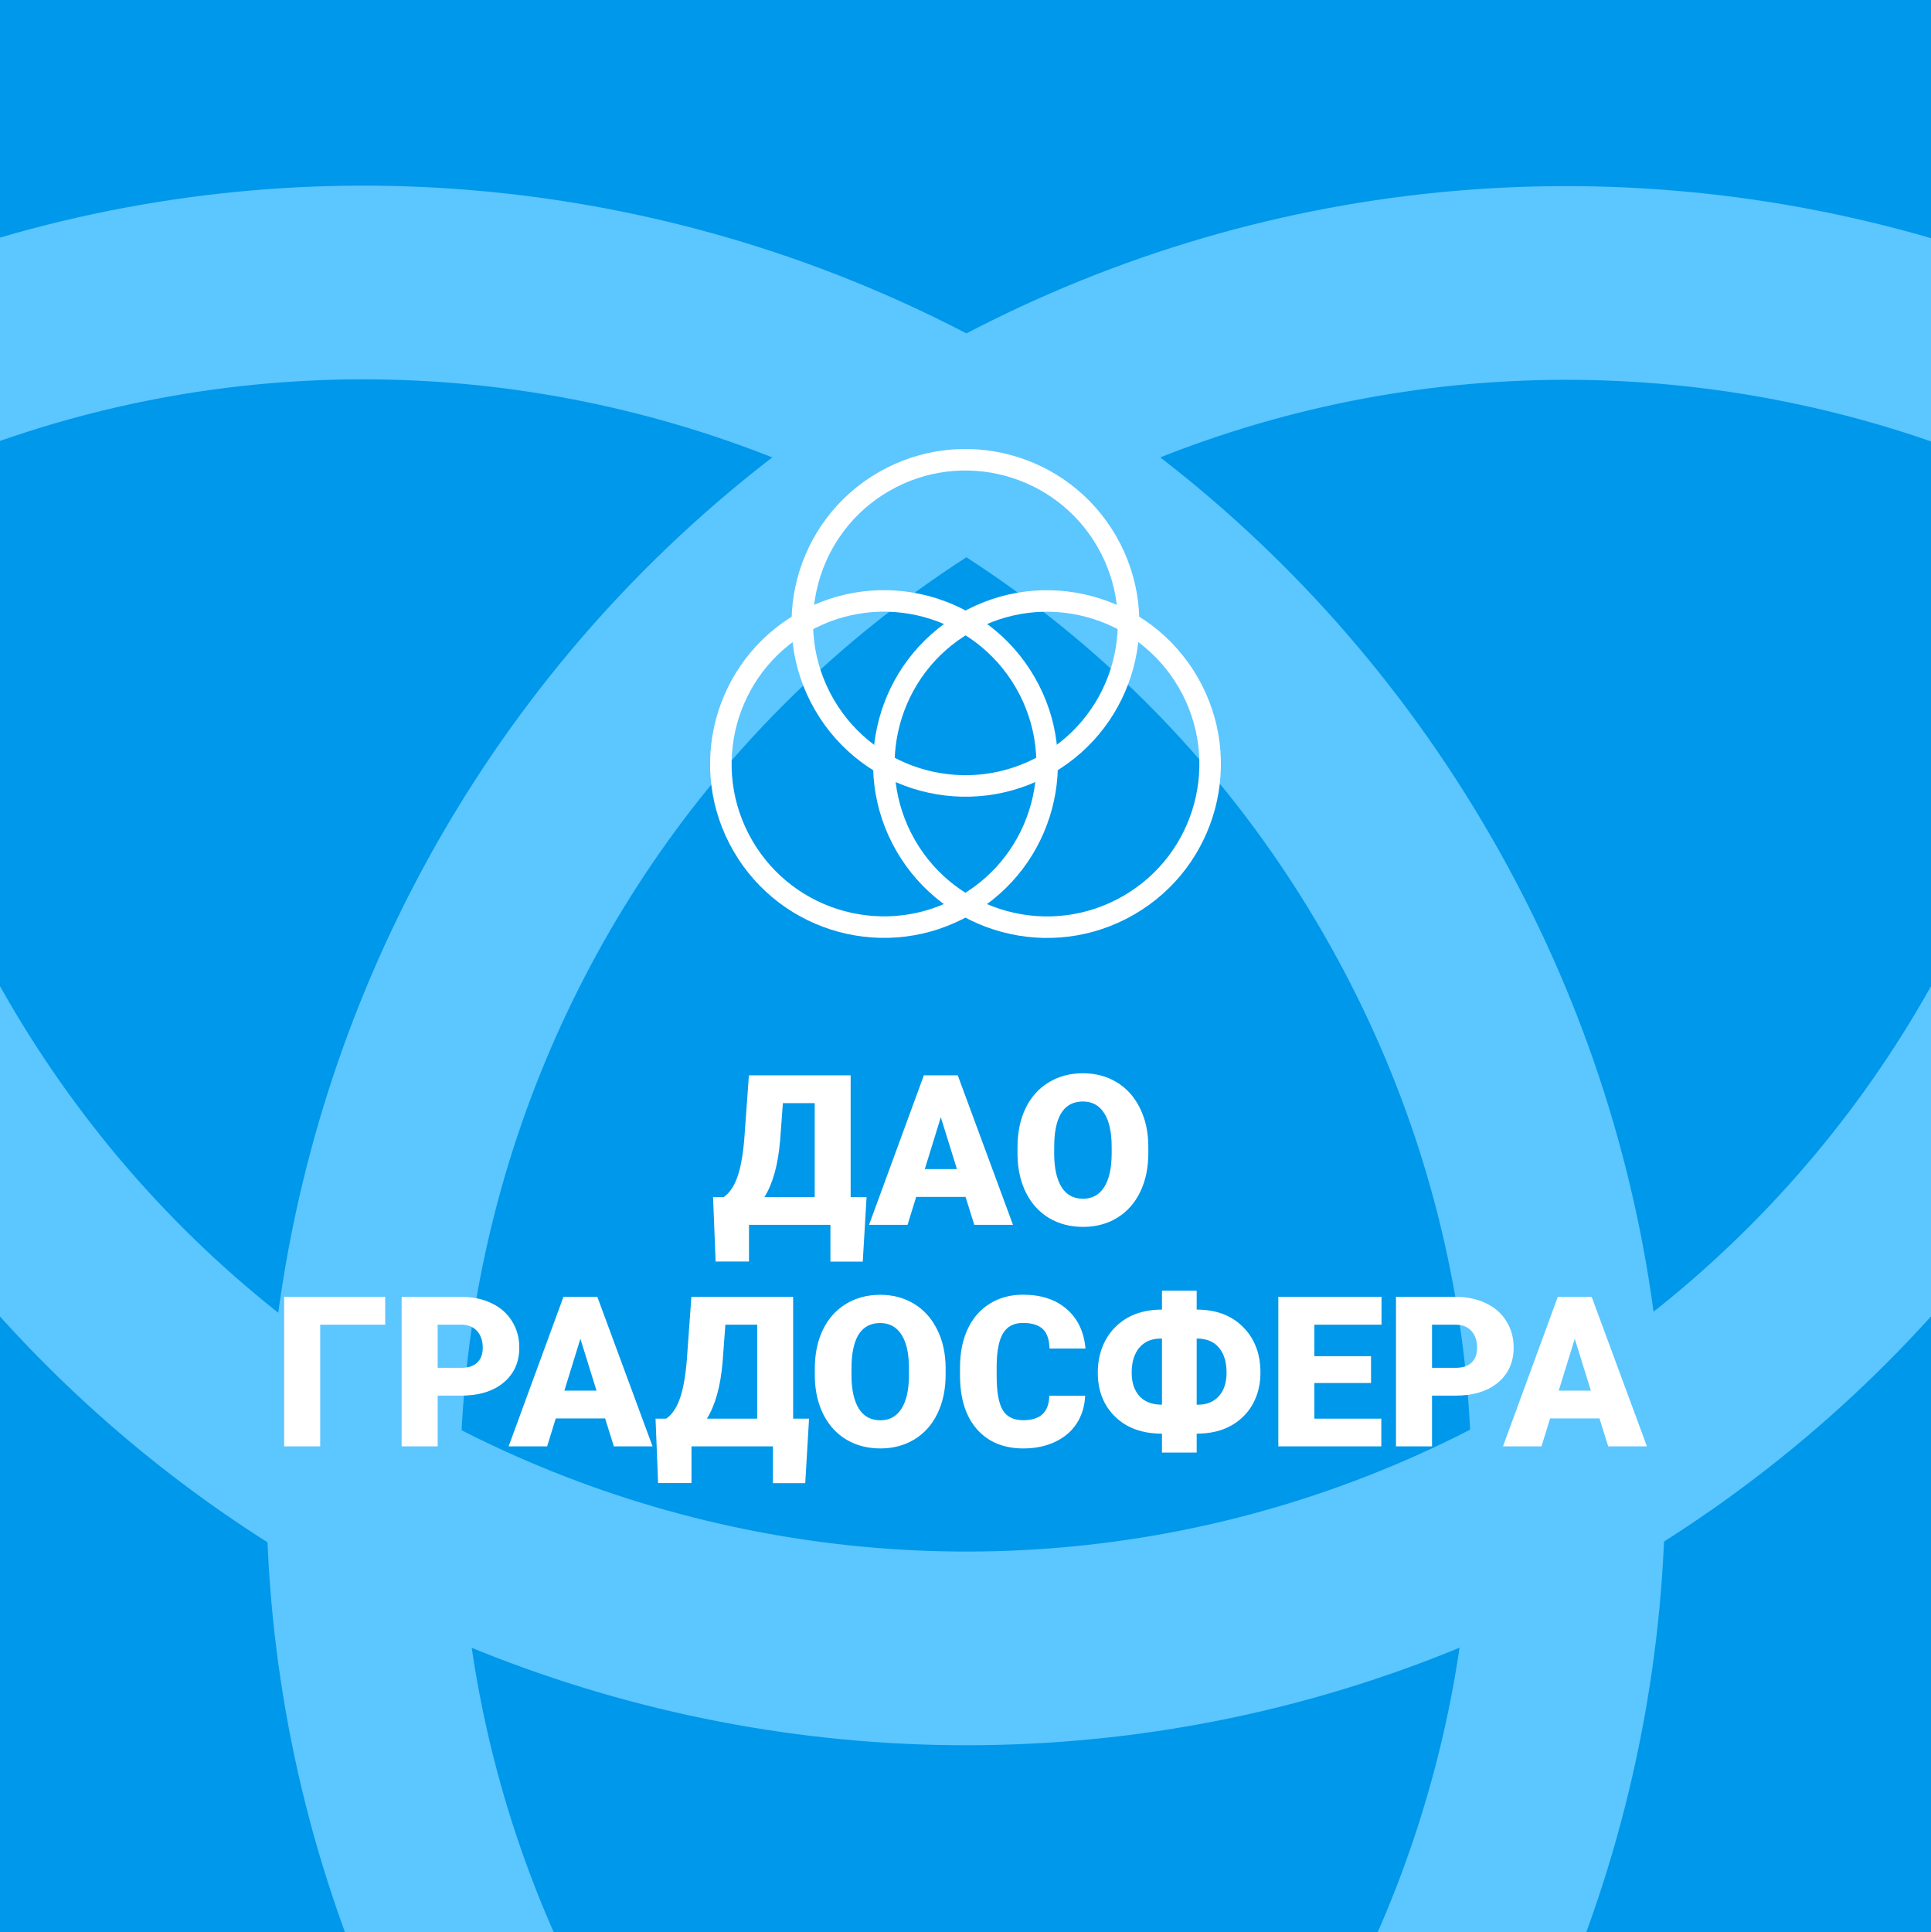
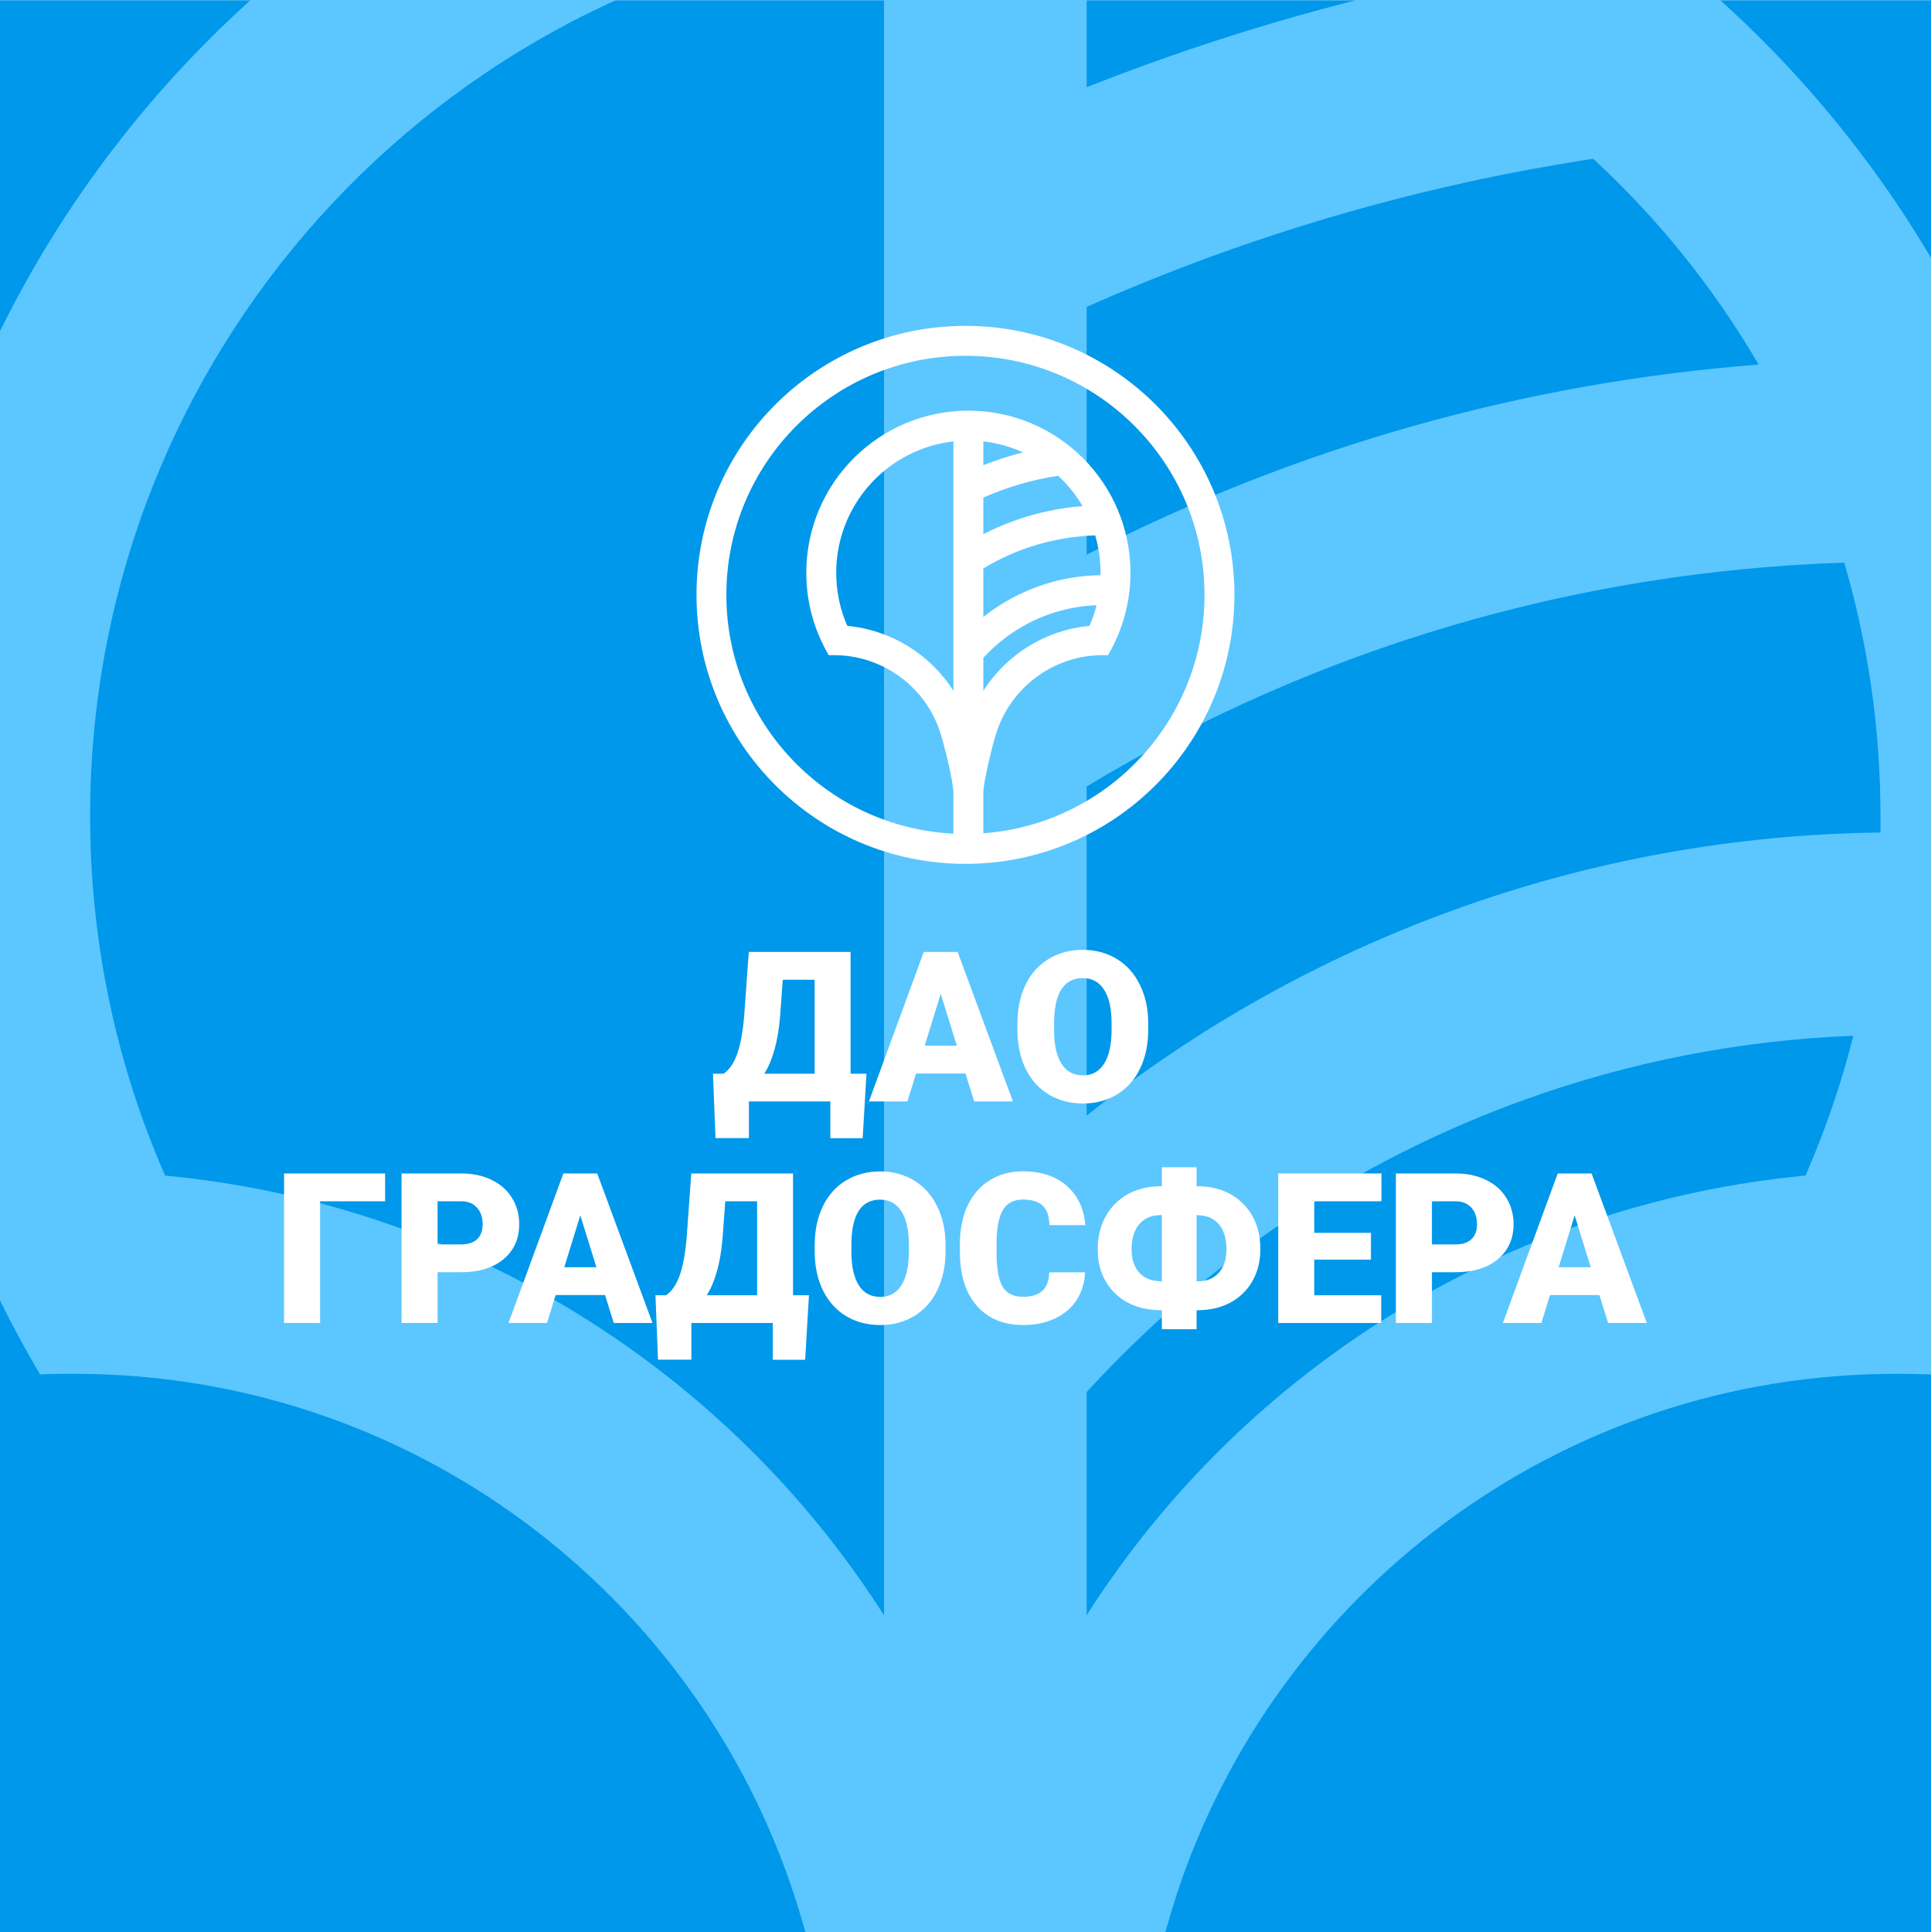
<svg xmlns="http://www.w3.org/2000/svg" width="448.61mm" height="448.79mm" version="1.1" viewBox="0 0 448.61 448.79">
-   <rect x="-3.3612e-7" y="-2.3685e-15" width="448.61" height="448.79" style="fill:#0098ea;stop-color:#000000;stroke-linecap:round;stroke-linejoin:round;stroke-width:18.521" />
-   <rect x="29.706" y="35.141" width="389.2" height="320.67" style="fill-opacity:0;stop-color:#000000;stroke-linecap:round;stroke-linejoin:round;stroke-width:18.521" />
-   <g transform="matrix(.54628 0 0 .54615 7268.9 -2053.9)" style="fill:none;stroke-width:82.385;stroke:#5cc6ff">
-     <g transform="translate(-1845.6 372.91)" style="fill:none;stroke-width:82.385;stroke:#5cc6ff">
-       <circle transform="rotate(60)" cx="-2427.4" cy="11358" r="512" style="fill:none;stop-color:#000000;stroke-linecap:round;stroke-linejoin:round;stroke-width:82.385;stroke:#5cc6ff" />
-       <circle transform="rotate(60)" cx="-1915.4" cy="11358" r="512" style="fill:none;stop-color:#000000;stroke-linecap:round;stroke-linejoin:round;stroke-width:82.385;stroke:#5cc6ff" />
-       <circle transform="rotate(60)" cx="-2171.4" cy="11801" r="512" style="fill:none;stop-color:#000000;stroke-linecap:round;stroke-linejoin:round;stroke-width:82.385;stroke:#5cc6ff" />
-     </g>
-   </g>
-   <g transform="translate(0 28.683)">
-     <g transform="matrix(.074018 0 0 .073988 1178.8 -176.23)" style="fill:none;stroke-width:67.565;stroke:#ffffff">
-       <g transform="translate(-1845.6 372.91)" style="fill:none;stroke-width:67.565;stroke:#ffffff">
-         <circle transform="rotate(60)" cx="-2427.4" cy="11358" r="512" style="fill:none;stop-color:#000000;stroke-linecap:round;stroke-linejoin:round;stroke-width:67.565;stroke:#ffffff" />
-         <circle transform="rotate(60)" cx="-1915.4" cy="11358" r="512" style="fill:none;stop-color:#000000;stroke-linecap:round;stroke-linejoin:round;stroke-width:67.565;stroke:#ffffff" />
-         <circle transform="rotate(60)" cx="-2171.4" cy="11801" r="512" style="fill:none;stop-color:#000000;stroke-linecap:round;stroke-linejoin:round;stroke-width:67.565;stroke:#ffffff" />
+   <g transform="translate(62.487 124.8)">
+     <g transform="matrix(.36641 0 0 .36641 3082.4 -9998.4)" style="fill:#ffffff;stroke-linecap:square;stroke-width:13.646;white-space:pre" aria-label="ДАО  ГРАДОСФЕРА">
+       <rect x="-8583" y="26947" width="1224.4" height="1224.8" style="fill:#0098ea;stop-color:#000000;stroke-linecap:round;stroke-linejoin:round;stroke-width:50.547" />
+       <rect x="-8501.9" y="27043" width="1062.2" height="875.18" style="fill-opacity:0;stop-color:#000000;stroke-linecap:round;stroke-linejoin:round;stroke-width:50.547" />
+       <path class="fil2" d="m-6815.8 27559c0 637.84-517.15 1155-1155.1 1155-637.85 0-1155-517.14-1155-1155 0-637.93 517.1-1155.1 1155-1155.1 637.94 0 1155.1 517.13 1155.1 1155.1zm-1021.7 590.68c62.411-192.59 243.4-331.85 456.82-331.85 7.292 0 14.536 0.1 21.783 0.393 61.419-103.75 96.74-224.88 96.74-354.15 0-384.4-311.73-696.08-696.04-696.08-384.37 0-696.1 311.68-696.1 696.08 0 129.27 35.282 250.4 96.745 354.15 7.243-0.393 14.492-0.393 21.784-0.393 213.42 0 394.41 139.26 456.81 331.85 15.245 46.739 56.498 209.11 56.498 260.82v173.82c-542.95-26.939-975.05-475.6-975.05-1025.3 0-566.95 459.66-1026.6 1026.7-1026.6 566.96 0 1026.7 459.64 1026.7 1026.6 0 541.15-418.74 984.56-949.81 1023.7v-172.64c0.245-52.272 41.293-213.84 56.493-260.39zm-56.493-1147.5c55.55-21.974 112.56-40.436 170.42-55.07-52.987-23.959-110.28-40.207-170.42-47.02zm321.2 45.363c-110.67 16.8-218.69 48.394-321.2 93.897v157.07c132.92-68.382 277.49-109.05 426.08-120.52-28.41-48.63-63.737-92.476-104.88-130.45zm159.2 256.03c-169.43 5.487-334.36 53.696-480.4 141.92v208.64c69.942-55.829 148.83-100.1 233.74-130.69 86.801-31.398 177.86-47.689 269.58-48.775v-10.511c0-55.784-8.05-109.71-22.972-160.57zm5.727 299.93c-71.028 2.75-141.49 16.351-208.92 40.722-106.21 38.264-201.15 101.95-277.2 185.19v141.44c99.776-156.45 267.45-260.95 455.77-278.72 12.604-28.739 22.733-58.386 30.358-88.642zm-614.59 367.4v-1070.8c-283.32 31.962-503.37 272.17-503.37 564.06 0 78.982 16.154 156.31 47.548 228 188.37 17.764 356.05 122.26 455.82 278.76z" style="clip-rule:evenodd;fill-rule:evenodd;fill:#5cc6ff;image-rendering:optimizeQuality;shape-rendering:geometricPrecision;stroke-width:.001" />
+       <path class="fil2" d="m-7800.3 27324c0 94.174-76.354 170.53-170.54 170.53-94.176 0-170.52-76.352-170.52-170.53 0-94.186 76.346-170.54 170.52-170.54 94.188 0 170.54 76.352 170.54 170.54zm-150.85 87.21c9.215-28.434 35.936-48.995 67.447-48.995 1.077 0 2.146 0.01 3.216 0.06 9.068-15.319 14.283-33.203 14.283-52.288 0-56.756-46.025-102.77-102.77-102.77-56.75 0-102.78 46.017-102.78 102.77 0 19.085 5.209 36.969 14.284 52.288 1.069-0.06 2.14-0.06 3.216-0.06 31.511 0 58.232 20.561 67.446 48.995 2.251 6.901 8.342 30.874 8.342 38.51v25.663c-80.164-3.977-143.96-70.22-143.96-151.38 0-83.706 67.866-151.57 151.58-151.57 83.708 0 151.58 67.864 151.58 151.57 0 79.898-61.825 145.36-140.23 151.14v-25.49c0.036-7.717 6.097-31.572 8.341-38.445zm-8.341-169.43c8.202-3.244 16.618-5.97 25.162-8.131-7.823-3.537-16.282-5.936-25.162-6.942zm47.424 6.698c-16.34 2.48-32.288 7.145-47.424 13.863v23.191c19.624-10.096 40.97-16.101 62.909-17.794-4.195-7.18-9.41-13.653-15.485-19.26zm23.505 37.801c-25.016 0.811-49.367 7.928-70.929 20.954v30.803c10.327-8.242 21.974-14.779 34.51-19.295 12.816-4.636 26.26-7.042 39.803-7.202v-1.552c0-8.236-1.188-16.198-3.392-23.708zm0.846 44.284c-10.487 0.406-20.89 2.414-30.847 6.012-15.681 5.65-29.699 15.053-40.928 27.343v20.883c14.732-23.099 39.488-38.528 67.292-41.151 1.861-4.243 3.356-8.62 4.482-13.087zm-90.742 54.245v-158.1c-41.83 4.719-74.32 40.185-74.32 83.28 0 11.661 2.385 23.079 7.02 33.663 27.812 2.623 52.569 18.052 67.3 41.158z" style="clip-rule:evenodd;fill-rule:evenodd;fill:#ffffff;image-rendering:optimizeQuality;shape-rendering:geometricPrecision;stroke-width:.001" />
+       <g transform="translate(-170.6 -340.55)" style="stroke-width:13.646" aria-label="ДАО  ГРАДОСФЕРА">
+         <path d="m-7865.4 28009h-20.508v-23.307h-51.628v23.242h-21.159l-1.628-40.82h6.706q5.273-3.516 8.463-12.044 3.255-8.594 4.622-24.61l2.93-40.56h64.518v77.214h10.091zm-62.37-40.885h31.901v-59.57h-20.182l-1.758 23.697q-1.953 23.047-9.961 35.873zm127.54-0.13h-31.315l-5.469 17.708h-24.414l34.766-94.792h21.484l35.026 94.792h-24.544zm-25.846-17.644h20.378l-10.221-32.877zm141.73-10.091q0 13.867-5.143 24.544-5.143 10.678-14.648 16.472-9.44 5.729-21.549 5.729-12.109 0-21.484-5.534-9.375-5.599-14.648-15.95-5.208-10.352-5.469-23.763v-5.339q0-13.932 5.078-24.544 5.143-10.677 14.648-16.471 9.57-5.795 21.745-5.795 12.044 0 21.484 5.729 9.44 5.73 14.648 16.342 5.273 10.546 5.338 24.218zm-23.242-3.971q0-14.128-4.753-21.419-4.688-7.357-13.476-7.357-17.188 0-18.164 25.781l-0.065 6.966q0 13.932 4.622 21.419t13.737 7.487q8.659 0 13.346-7.356 4.688-7.357 4.753-21.159z" />
+         <path d="m-8168.2 28049h-41.211v77.148h-22.852v-94.792h64.062zm33.268 44.986v32.162h-22.852v-94.792h37.825q10.872 0 19.206 4.037 8.398 3.971 12.956 11.393 4.622 7.357 4.622 16.732 0 13.867-9.961 22.2-9.896 8.268-27.214 8.268zm0-17.643h14.974q6.641 0 10.091-3.32 3.516-3.32 3.516-9.375 0-6.641-3.581-10.612-3.581-3.971-9.766-4.036h-15.234zm106.18 32.097h-31.315l-5.469 17.708h-24.414l34.766-94.792h21.484l35.026 94.792h-24.544zm-25.846-17.644h20.378l-10.221-32.877zm152.73 58.659h-20.508v-23.307h-51.628v23.242h-21.159l-1.628-40.82h6.706q5.274-3.516 8.463-12.044 3.255-8.594 4.622-24.61l2.93-40.56h64.518v77.214h10.091zm-62.37-40.885h31.901v-59.57h-20.182l-1.758 23.697q-1.953 23.047-9.961 35.873zm151.37-27.865q0 13.867-5.143 24.544-5.143 10.678-14.648 16.472-9.44 5.729-21.549 5.729-12.109 0-21.484-5.534-9.375-5.599-14.648-15.95-5.208-10.352-5.469-23.763v-5.339q0-13.932 5.078-24.544 5.143-10.677 14.648-16.471 9.57-5.795 21.745-5.795 12.044 0 21.484 5.729 9.44 5.73 14.648 16.342 5.273 10.546 5.338 24.218zm-23.242-3.971q0-14.128-4.753-21.419-4.688-7.357-13.476-7.357-17.188 0-18.164 25.781l-0.065 6.966q0 13.932 4.622 21.419t13.737 7.487q8.659 0 13.346-7.356 4.688-7.357 4.753-21.159zm111.72 17.318q-0.456 9.895-5.338 17.513-4.883 7.552-13.737 11.718-8.789 4.167-20.117 4.167-18.685 0-29.427-12.175-10.742-12.174-10.742-34.374v-4.688q0-13.932 4.818-24.349 4.883-10.482 13.997-16.146 9.115-5.729 21.094-5.729 17.253 0 27.734 9.115 10.482 9.049 11.914 25h-22.786q-0.261-8.659-4.362-12.435-4.102-3.776-12.5-3.776-8.529 0-12.5 6.38-3.971 6.38-4.167 20.378v6.705q0 15.17 3.776 21.68 3.841 6.51 13.151 6.51 7.878 0 12.044-3.711 4.167-3.711 4.427-11.783zm70.703-54.623q18.49 0 29.427 11.068 11.003 11.003 11.003 28.841 0 8.724-2.93 15.885-2.865 7.097-8.073 12.11-11.003 10.742-29.427 10.742v11.979h-22.005v-11.979q-18.685 0-29.687-10.742t-11.003-27.865q0-9.049 2.93-16.406t8.203-12.565q11.068-11.068 29.557-11.068v-11.979h22.005zm-22.852 18.36q-8.529 0-13.477 5.729-4.883 5.729-4.883 15.95 0 9.375 4.948 14.844 4.948 5.404 14.258 5.404v-41.927zm22.852 0v41.927h0.977q8.138 0 13.021-5.339 4.948-5.404 4.948-15.039 0-10.026-4.818-15.755-4.753-5.794-14.128-5.794zm110.55 28.19h-35.937v22.591h42.448v17.578h-65.299v-94.792h65.43v17.644h-42.578v19.987h35.937zm38.672 8.007v32.162h-22.852v-94.792h37.825q10.872 0 19.206 4.037 8.398 3.971 12.956 11.393 4.622 7.357 4.622 16.732 0 13.867-9.961 22.2-9.896 8.268-27.213 8.268zm0-17.643h14.974q6.641 0 10.091-3.32 3.516-3.32 3.516-9.375 0-6.641-3.581-10.612t-9.766-4.036h-15.234zm106.18 32.097h-31.315l-5.469 17.708h-24.414l34.766-94.792h21.484l35.026 94.792h-24.544zm-25.846-17.644h20.378l-10.221-32.877z" />
      </g>
-     </g>
-     <g transform="matrix(.36641 0 0 .36641 3082.4 -9998.4)" style="fill:#ffffff;stroke-linecap:square;stroke-width:13.646;white-space:pre" aria-label="ДАО  ГРАДОСФЕРА">
-       <path d="m-7865.4 28009h-20.508v-23.307h-51.628v23.242h-21.159l-1.628-40.82h6.706q5.273-3.516 8.463-12.044 3.255-8.594 4.622-24.61l2.93-40.56h64.518v77.214h10.091zm-62.37-40.885h31.901v-59.57h-20.182l-1.758 23.697q-1.953 23.047-9.961 35.873zm127.54-0.13h-31.315l-5.469 17.708h-24.414l34.766-94.792h21.484l35.026 94.792h-24.544zm-25.846-17.644h20.378l-10.221-32.877zm141.73-10.091q0 13.867-5.143 24.544-5.143 10.678-14.648 16.472-9.44 5.729-21.549 5.729-12.109 0-21.484-5.534-9.375-5.599-14.648-15.95-5.208-10.352-5.469-23.763v-5.339q0-13.932 5.078-24.544 5.143-10.677 14.648-16.471 9.57-5.795 21.745-5.795 12.044 0 21.484 5.729 9.44 5.73 14.648 16.342 5.273 10.546 5.338 24.218zm-23.242-3.971q0-14.128-4.753-21.419-4.688-7.357-13.476-7.357-17.188 0-18.164 25.781l-0.065 6.966q0 13.932 4.622 21.419t13.737 7.487q8.659 0 13.346-7.356 4.688-7.357 4.753-21.159z" />
-       <path d="m-8168.2 28049h-41.211v77.148h-22.852v-94.792h64.062zm33.268 44.986v32.162h-22.852v-94.792h37.825q10.872 0 19.206 4.037 8.398 3.971 12.956 11.393 4.622 7.357 4.622 16.732 0 13.867-9.961 22.2-9.896 8.268-27.214 8.268zm0-17.643h14.974q6.641 0 10.091-3.32 3.516-3.32 3.516-9.375 0-6.641-3.581-10.612-3.581-3.971-9.766-4.036h-15.234zm106.18 32.097h-31.315l-5.469 17.708h-24.414l34.766-94.792h21.484l35.026 94.792h-24.544zm-25.846-17.644h20.378l-10.221-32.877zm152.73 58.659h-20.508v-23.307h-51.628v23.242h-21.159l-1.628-40.82h6.706q5.274-3.516 8.463-12.044 3.255-8.594 4.622-24.61l2.93-40.56h64.518v77.214h10.091zm-62.37-40.885h31.901v-59.57h-20.182l-1.758 23.697q-1.953 23.047-9.961 35.873zm151.37-27.865q0 13.867-5.143 24.544-5.143 10.678-14.648 16.472-9.44 5.729-21.549 5.729-12.109 0-21.484-5.534-9.375-5.599-14.648-15.95-5.208-10.352-5.469-23.763v-5.339q0-13.932 5.078-24.544 5.143-10.677 14.648-16.471 9.57-5.795 21.745-5.795 12.044 0 21.484 5.729 9.44 5.73 14.648 16.342 5.273 10.546 5.338 24.218zm-23.242-3.971q0-14.128-4.753-21.419-4.688-7.357-13.476-7.357-17.188 0-18.164 25.781l-0.065 6.966q0 13.932 4.622 21.419t13.737 7.487q8.659 0 13.346-7.356 4.688-7.357 4.753-21.159zm111.72 17.318q-0.456 9.895-5.338 17.513-4.883 7.552-13.737 11.718-8.789 4.167-20.117 4.167-18.685 0-29.427-12.175-10.742-12.174-10.742-34.374v-4.688q0-13.932 4.818-24.349 4.883-10.482 13.997-16.146 9.115-5.729 21.094-5.729 17.253 0 27.734 9.115 10.482 9.049 11.914 25h-22.786q-0.261-8.659-4.362-12.435-4.102-3.776-12.5-3.776-8.529 0-12.5 6.38-3.971 6.38-4.167 20.378v6.705q0 15.17 3.776 21.68 3.841 6.51 13.151 6.51 7.878 0 12.044-3.711 4.167-3.711 4.427-11.783zm70.703-54.623q18.49 0 29.427 11.068 11.003 11.003 11.003 28.841 0 8.724-2.93 15.885-2.865 7.097-8.073 12.11-11.003 10.742-29.427 10.742v11.979h-22.005v-11.979q-18.685 0-29.687-10.742t-11.003-27.865q0-9.049 2.93-16.406t8.203-12.565q11.068-11.068 29.557-11.068v-11.979h22.005zm-22.852 18.36q-8.529 0-13.477 5.729-4.883 5.729-4.883 15.95 0 9.375 4.948 14.844 4.948 5.404 14.258 5.404v-41.927zm22.852 0v41.927h0.977q8.138 0 13.021-5.339 4.948-5.404 4.948-15.039 0-10.026-4.818-15.755-4.753-5.794-14.128-5.794zm110.55 28.19h-35.937v22.591h42.448v17.578h-65.299v-94.792h65.43v17.644h-42.578v19.987h35.937zm38.672 8.007v32.162h-22.852v-94.792h37.825q10.872 0 19.206 4.037 8.398 3.971 12.956 11.393 4.622 7.357 4.622 16.732 0 13.867-9.961 22.2-9.896 8.268-27.213 8.268zm0-17.643h14.974q6.641 0 10.091-3.32 3.516-3.32 3.516-9.375 0-6.641-3.581-10.612t-9.766-4.036h-15.234zm106.18 32.097h-31.315l-5.469 17.708h-24.414l34.766-94.792h21.484l35.026 94.792h-24.544zm-25.846-17.644h20.378l-10.221-32.877z" />
    </g>
  </g>
</svg>
